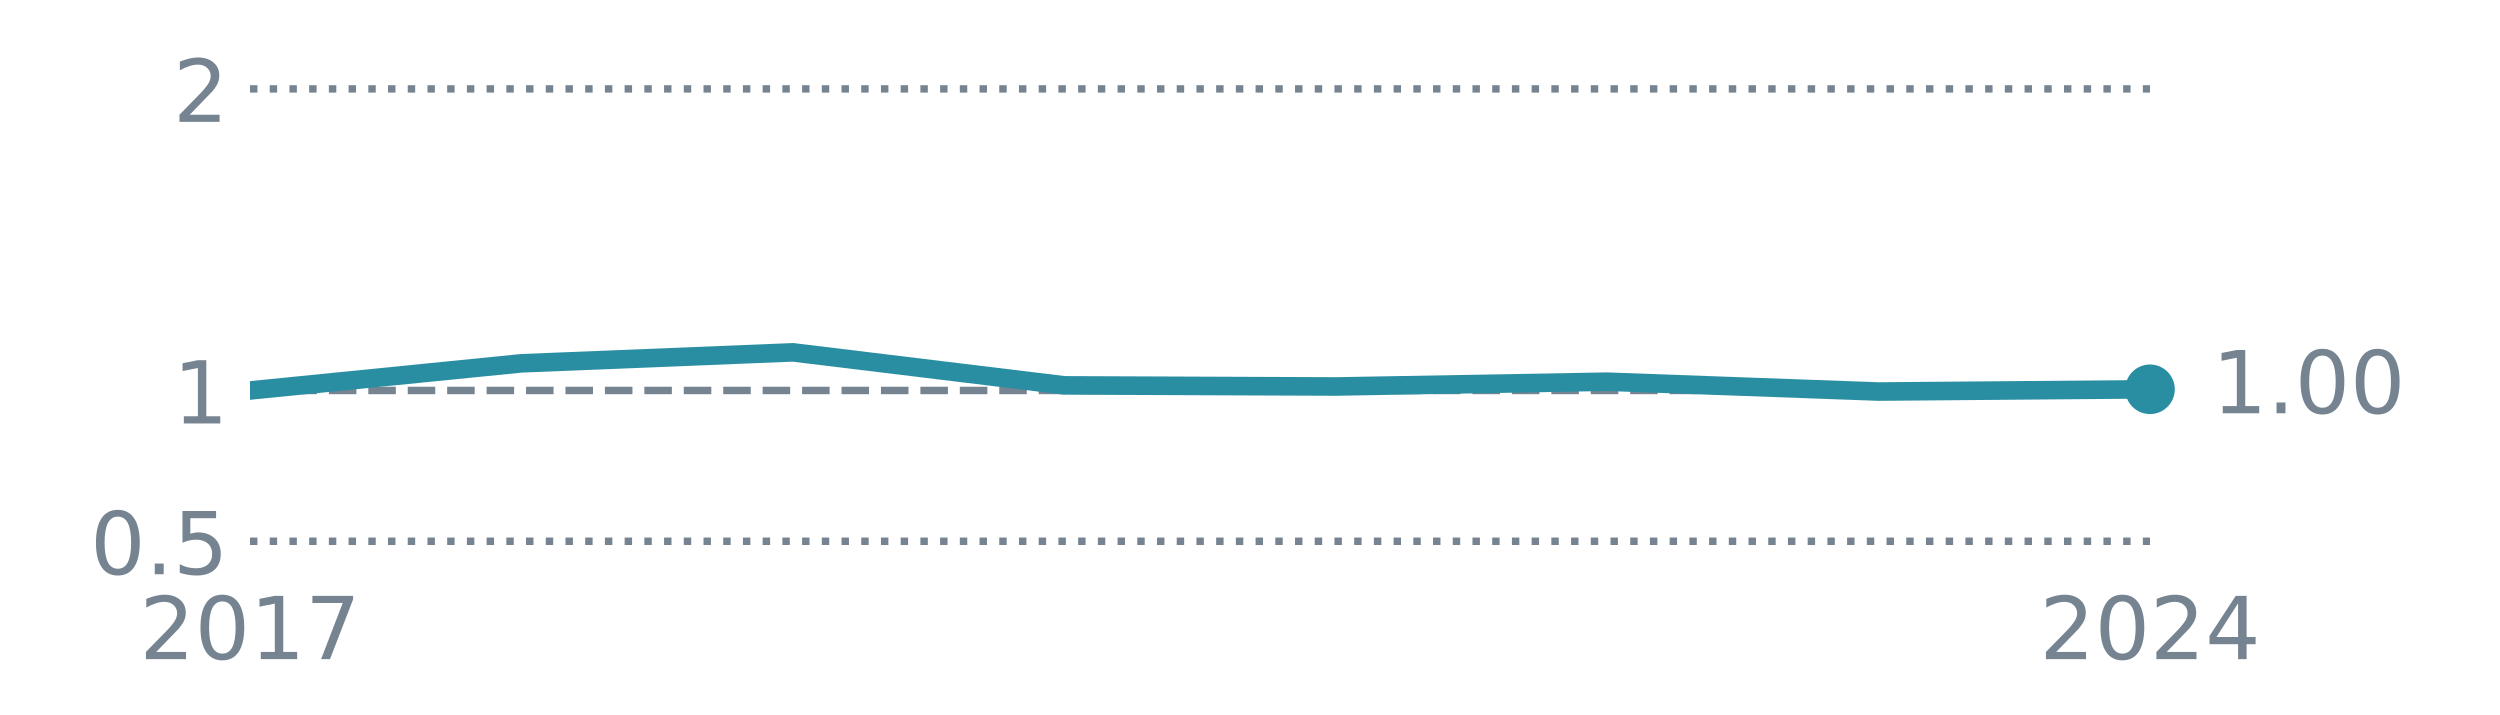
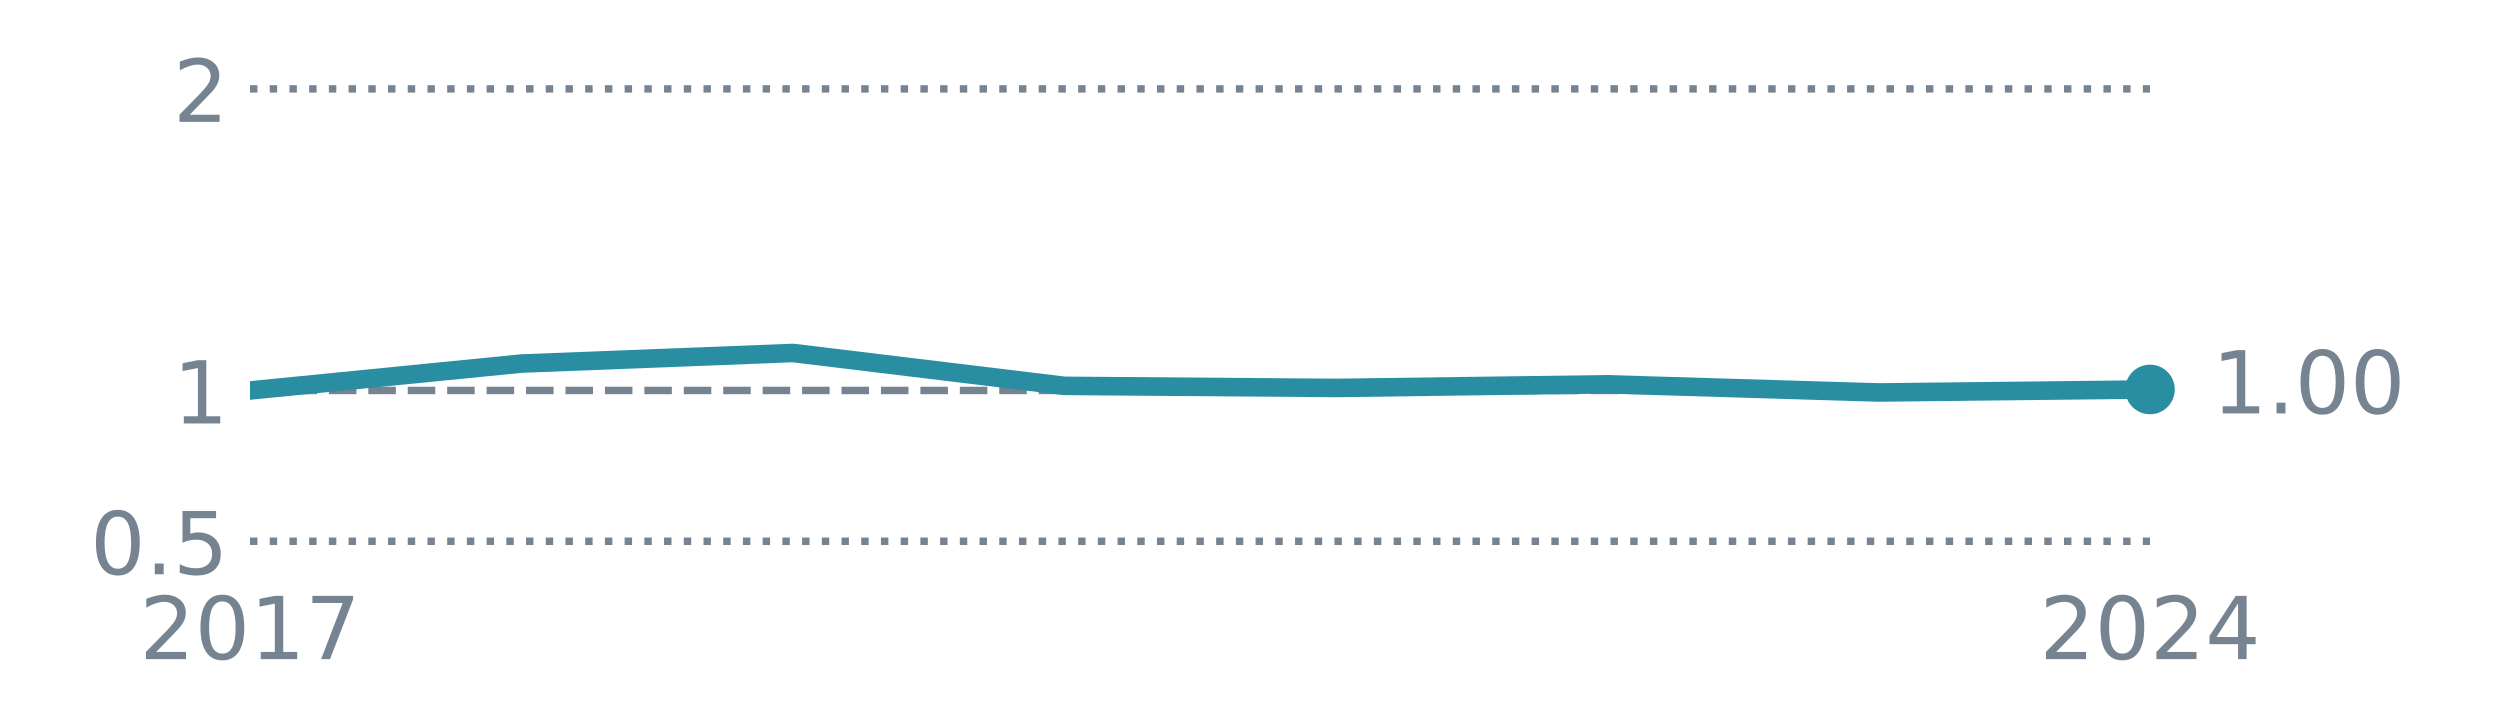
<svg xmlns="http://www.w3.org/2000/svg" xmlns:xlink="http://www.w3.org/1999/xlink" width="403.2pt" height="115.2pt" viewBox="0 0 403.2 115.2" version="1.1">
  <defs>
    <style type="text/css">*{stroke-linejoin: round; stroke-linecap: butt}</style>
  </defs>
  <g id="figure_1">
    <g id="patch_1">
      <path d="M 0 115.2  L 403.2 115.2  L 403.2 0  L 0 0  L 0 115.2  z " style="fill: none" />
    </g>
    <g id="axes_1">
      <g id="patch_2">
        <path d="M 40.32 92.16  L 346.752 92.16  L 346.752 4.608  L 40.32 4.608  L 40.32 92.16  z " style="fill: none" />
      </g>
      <g id="matplotlib.axis_1">
        <g id="xtick_1">
          <g id="line2d_1" />
          <g id="text_1">
            <text style="font-size: 14px; font-family: 'DejaVu Sans', 'Bitstream Vera Sans', 'Computer Modern Sans Serif', 'Lucida Grande', 'Verdana', 'Geneva', 'Lucid', 'Arial', 'Helvetica', 'Avant Garde', sans-serif; text-anchor: middle; fill: #768390" x="40.32" y="106.298" transform="rotate(-0 40.32 106.2978)">2017</text>
          </g>
        </g>
        <g id="xtick_2">
          <g id="line2d_2" />
          <g id="text_2">
            <text style="font-size: 14px; font-family: 'DejaVu Sans', 'Bitstream Vera Sans', 'Computer Modern Sans Serif', 'Lucida Grande', 'Verdana', 'Geneva', 'Lucid', 'Arial', 'Helvetica', 'Avant Garde', sans-serif; text-anchor: middle; fill: #768390" x="346.752" y="106.298" transform="rotate(-0 346.752 106.2978)">2024</text>
          </g>
        </g>
      </g>
      <g id="matplotlib.axis_2">
        <g id="ytick_1">
          <g id="line2d_3" />
          <g id="text_3">
            <text style="font-size: 14px; font-family: 'DejaVu Sans', 'Bitstream Vera Sans', 'Computer Modern Sans Serif', 'Lucida Grande', 'Verdana', 'Geneva', 'Lucid', 'Arial', 'Helvetica', 'Avant Garde', sans-serif; text-anchor: end; fill: #768390" x="36.82" y="92.615" transform="rotate(-0 36.82 92.61491)">0.5</text>
          </g>
        </g>
        <g id="ytick_2">
          <g id="line2d_4" />
          <g id="text_4">
            <text style="font-size: 14px; font-family: 'DejaVu Sans', 'Bitstream Vera Sans', 'Computer Modern Sans Serif', 'Lucida Grande', 'Verdana', 'Geneva', 'Lucid', 'Arial', 'Helvetica', 'Avant Garde', sans-serif; text-anchor: end; fill: #768390" x="36.82" y="68.295" transform="rotate(-0 36.82 68.29491)">1</text>
          </g>
        </g>
        <g id="ytick_3">
          <g id="line2d_5" />
          <g id="text_5">
            <text style="font-size: 14px; font-family: 'DejaVu Sans', 'Bitstream Vera Sans', 'Computer Modern Sans Serif', 'Lucida Grande', 'Verdana', 'Geneva', 'Lucid', 'Arial', 'Helvetica', 'Avant Garde', sans-serif; text-anchor: end; fill: #768390" x="36.82" y="19.655" transform="rotate(-0 36.82 19.65491)">2</text>
          </g>
        </g>
      </g>
      <g id="line2d_6">
        <path d="M 40.32 62.976  L 346.752 62.976  " clip-path="url(#p16c794052c)" style="fill: none; stroke-dasharray: 4.44,1.92; stroke-dashoffset: 0; stroke: #768390; stroke-width: 1.2" />
      </g>
      <g id="line2d_7">
        <path d="M 40.32 87.296  L 346.752 87.296  " clip-path="url(#p16c794052c)" style="fill: none; stroke-dasharray: 1.2,1.98; stroke-dashoffset: 0; stroke: #768390; stroke-width: 1.2" />
      </g>
      <g id="line2d_8">
        <path d="M 40.32 14.336  L 346.752 14.336  " clip-path="url(#p16c794052c)" style="fill: none; stroke-dasharray: 1.2,1.98; stroke-dashoffset: 0; stroke: #768390; stroke-width: 1.2" />
      </g>
      <g id="line2d_9">
-         <path d="M 40.32 62.976  L 84.096 58.595  L 127.872 56.827  L 171.648 62.153  L 215.424 62.334  L 259.2 61.56  L 302.976 63.15  L 346.752 62.783  " clip-path="url(#p16c794052c)" style="fill: none; stroke: #2a8ea3; stroke-width: 3; stroke-linecap: square" />
+         <path d="M 40.32 62.976  L 84.096 58.634  L 127.872 56.929  L 171.648 62.231  L 215.424 62.568  L 259.2 61.981  L 302.976 63.298  L 346.752 62.812  " clip-path="url(#p16c794052c)" style="fill: none; stroke: #2a8ea3; stroke-width: 3; stroke-linecap: square" />
      </g>
      <g id="line2d_10">
        <defs>
          <path id="m3f1850def1" d="M 0 3.5  C 0.928 3.5 1.819 3.131 2.475 2.475  C 3.131 1.819 3.5 0.928 3.5 0  C 3.5 -0.928 3.131 -1.819 2.475 -2.475  C 1.819 -3.131 0.928 -3.5 0 -3.5  C -0.928 -3.5 -1.819 -3.131 -2.475 -2.475  C -3.131 -1.819 -3.5 -0.928 -3.5 0  C -3.5 0.928 -3.131 1.819 -2.475 2.475  C -1.819 3.131 -0.928 3.5 0 3.5  z " style="stroke: #2a8ea3" />
        </defs>
        <g>
-           <use xlink:href="#m3f1850def1" x="346.752" y="62.783" style="fill: #2a8ea3; stroke: #2a8ea3" />
+           <use xlink:href="#m3f1850def1" x="346.752" y="62.812" style="fill: #2a8ea3; stroke: #2a8ea3" />
        </g>
      </g>
      <g id="text_6">
-         <text style="font-size: 14px; font-family: 'DejaVu Sans', 'Bitstream Vera Sans', 'Computer Modern Sans Serif', 'Lucida Grande', 'Verdana', 'Geneva', 'Lucid', 'Arial', 'Helvetica', 'Avant Garde', sans-serif; text-anchor: start; fill: #768390" x="356.752" y="66.646" transform="rotate(-0 356.752 66.64568)">1.00</text>
+         <text style="font-size: 14px; font-family: 'DejaVu Sans', 'Bitstream Vera Sans', 'Computer Modern Sans Serif', 'Lucida Grande', 'Verdana', 'Geneva', 'Lucid', 'Arial', 'Helvetica', 'Avant Garde', sans-serif; text-anchor: start; fill: #768390" x="356.752" y="66.675" transform="rotate(-0 356.752 66.67503)">1.00</text>
      </g>
    </g>
  </g>
  <defs>
    <clipPath id="p16c794052c">
      <rect x="40.32" y="4.608" width="306.432" height="87.552" />
    </clipPath>
  </defs>
</svg>
